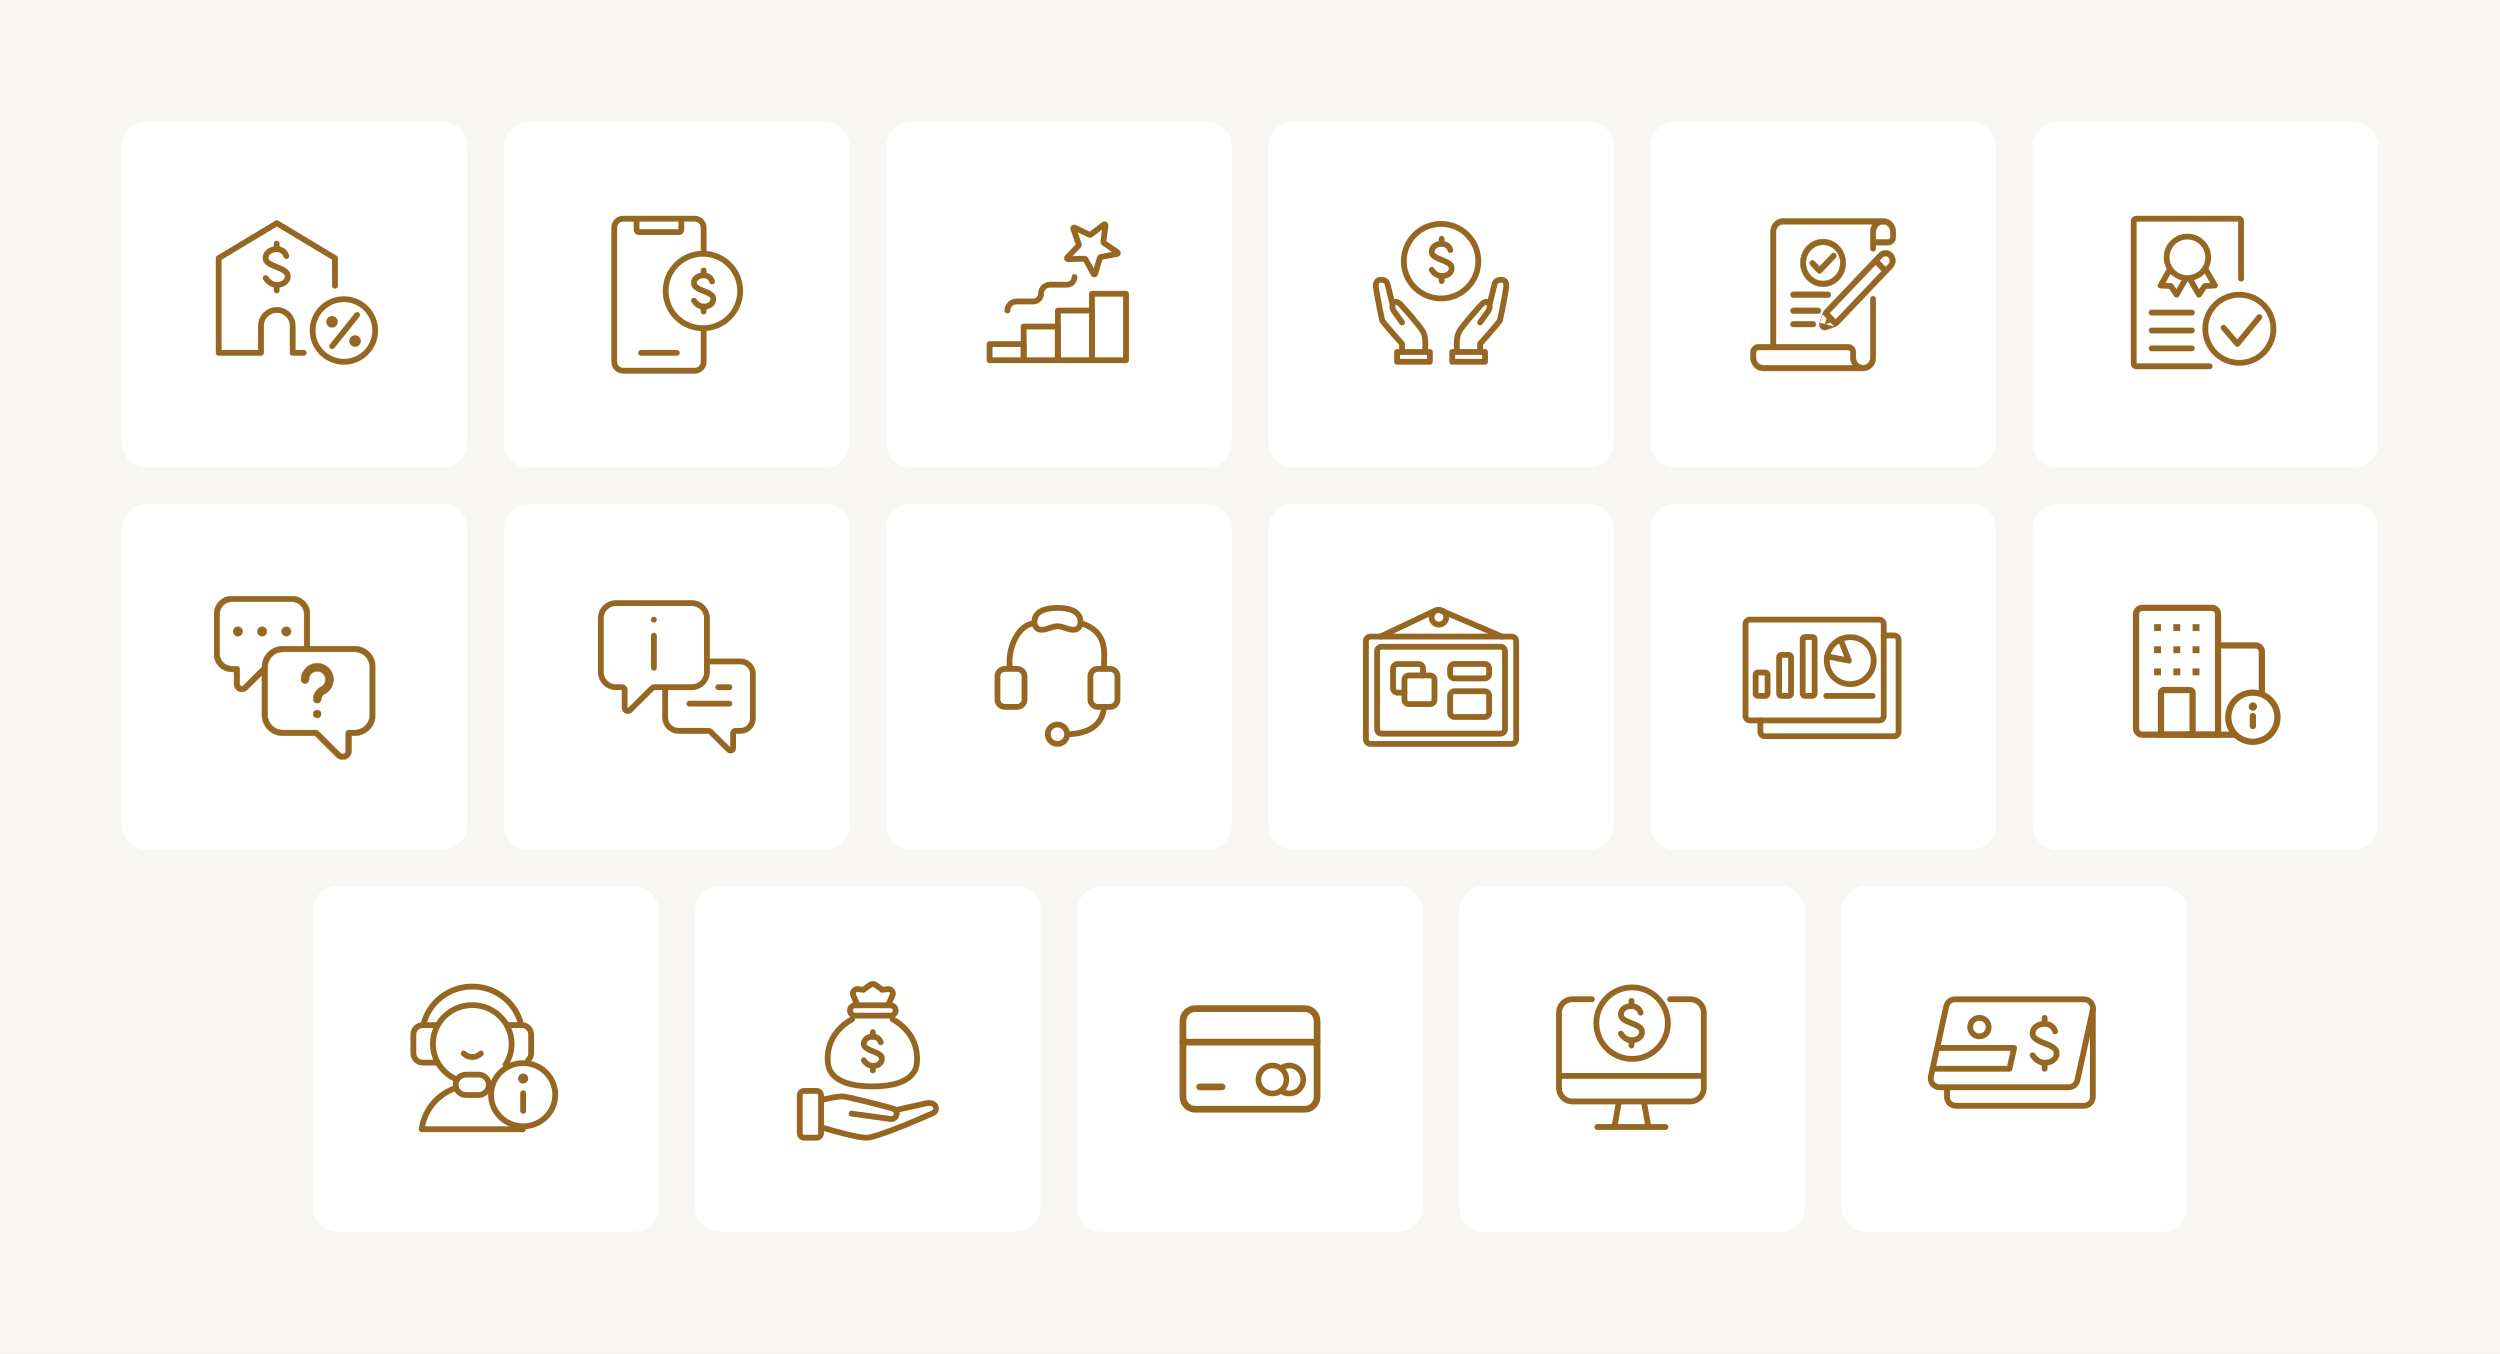
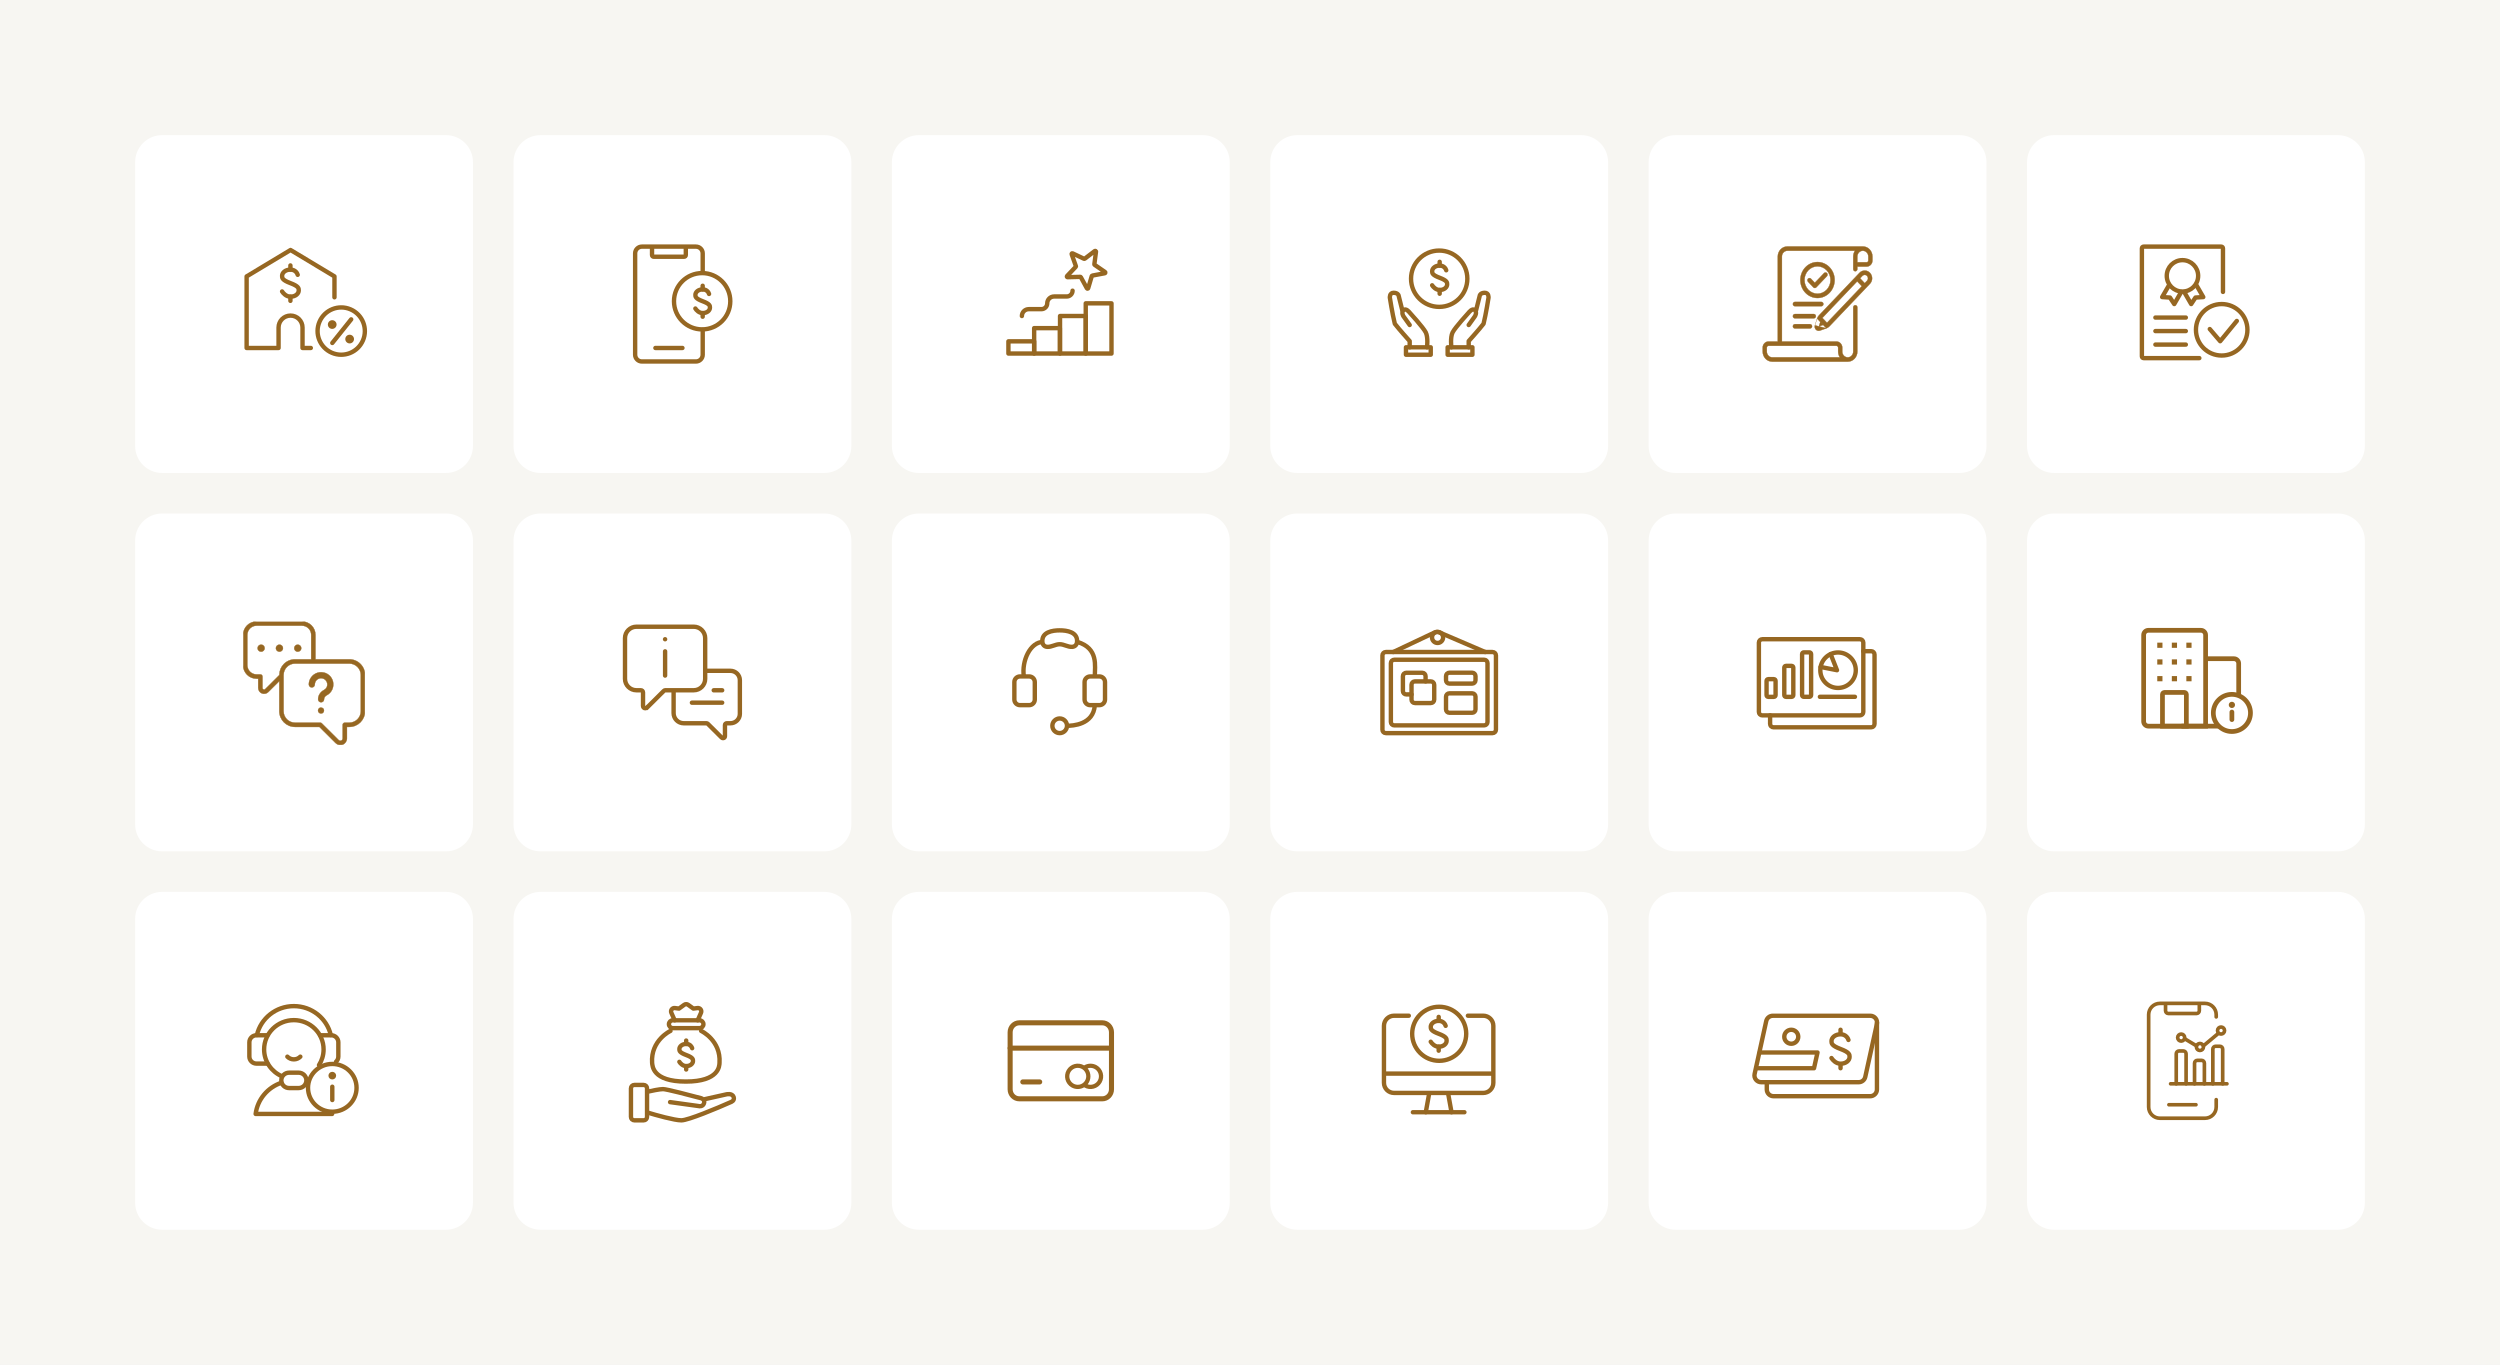
- <svg xmlns="http://www.w3.org/2000/svg" width="1230" height="666" viewBox="0 0 1230 666">
-   <rect width="1230" height="666" fill="#F7F6F2" />
-   <rect x="60.0" y="60" width="170" height="170" rx="12" fill="#FFFFFF" />
-   <svg fill="none" x="101.0" y="101.0" width="88.0" height="88.0" viewBox="0 0 40 40">
+ <svg xmlns="http://www.w3.org/2000/svg" width="1110" height="606" viewBox="0 0 1110 606">
+   <rect width="1110" height="606" fill="#F7F6F2" />
+   <rect x="60.0" y="60" width="150" height="150" rx="12" fill="#FFFFFF" />
+   <svg fill="none" x="105.0" y="105.0" width="60.0" height="60.0" viewBox="0 0 40 40">
    <path d="M28.232 34.428C31.782 35.956 35.899 34.318 37.428 30.768C38.956 27.218 37.318 23.101 33.768 21.572C30.218 20.044 26.101 21.682 24.572 25.232C23.044 28.782 24.682 32.899 28.232 34.428Z" stroke="#966722" stroke-width="1.3" stroke-linecap="round" stroke-linejoin="round" />
    <circle cx="28.336" cy="26.065" r="1.29" fill="#966722" />
    <path d="M33.95 24.533L28.362 31.517" stroke="#966722" stroke-width="1.3" stroke-linecap="round" stroke-linejoin="round" />
    <circle cx="33.496" cy="30.365" r="1.29" fill="#966722" />
    <path d="M22 33H19.546V26.958C19.546 25 17.958 23.413 16 23.413V23.413C14.042 23.413 12.454 25 12.454 26.958V33H3V11.815L16 4L29 11.815V18" stroke="#966722" stroke-width="1.3" stroke-linecap="round" stroke-linejoin="round" />
    <path d="M18.122 11.344C18.019 10.934 17.444 9.804 15.965 9.804C14.486 9.804 13.5 10.728 13.5 11.652C13.5 12.269 13.5 12.885 15.965 13.809C18.43 14.734 18.43 15.35 18.43 15.966C18.43 16.891 17.506 17.815 15.965 17.815C14.732 17.815 13.808 16.788 13.5 16.274" stroke="#966722" stroke-width="1.3" stroke-linecap="round" stroke-linejoin="round" />
    <path d="M15.964 8.571V9.804" stroke="#966722" stroke-width="1.3" stroke-linecap="round" stroke-linejoin="round" />
    <path d="M15.964 17.815V19.047" stroke="#966722" stroke-width="1.3" stroke-linecap="round" stroke-linejoin="round" />
  </svg>
-   <rect x="248.0" y="60" width="170" height="170" rx="12" fill="#FFFFFF" />
-   <svg fill="none" x="289.0" y="101.0" width="88.0" height="88.0" viewBox="0 0 80 80">
+   <rect x="228.0" y="60" width="150" height="150" rx="12" fill="#FFFFFF" />
+   <svg fill="none" x="273.0" y="105.0" width="60.0" height="60.0" viewBox="0 0 80 80">
    <path d="M52 21.472V10C52 7.791 50.209 6 48 6H16C13.791 6 12 7.791 12 10V70C12 72.209 13.791 74 16 74H48C50.209 74 52 72.209 52 70V55.28" stroke="#966722" stroke-width="2.6" stroke-linecap="round" />
    <path d="M22 6V11C22 11.552 22.448 12 23 12H41C41.552 12 42 11.552 42 11V6" stroke="#966722" stroke-width="2.6" stroke-linejoin="round" />
    <path d="M24 66H40" stroke="#966722" stroke-width="2.6" stroke-linecap="round" />
    <circle cx="51.667" cy="38.333" r="16.667" stroke="#966722" stroke-width="2.6" />
    <path d="M55.755 34.02C55.575 33.301 54.569 31.324 51.98 31.324C49.392 31.324 47.666 32.941 47.666 34.559C47.666 35.638 47.666 36.716 51.98 38.334C56.294 39.951 56.294 41.03 56.294 42.108C56.294 43.726 54.676 45.343 51.98 45.343C49.823 45.343 48.206 43.546 47.666 42.647" stroke="#966722" stroke-width="2.6" stroke-linecap="round" stroke-linejoin="round" />
    <path d="M51.98 29.167V31.324" stroke="#966722" stroke-width="2.6" stroke-linecap="round" stroke-linejoin="round" />
    <path d="M51.98 45.343V47.5" stroke="#966722" stroke-width="2.6" stroke-linecap="round" stroke-linejoin="round" />
  </svg>
-   <rect x="436.0" y="60" width="170" height="170" rx="12" fill="#FFFFFF" />
-   <svg fill="none" x="477.0" y="101.0" width="88.0" height="88.0" viewBox="0 0 40 40">
+   <rect x="396.0" y="60" width="150" height="150" rx="12" fill="#FFFFFF" />
+   <svg fill="none" x="441.0" y="105.0" width="60.0" height="60.0" viewBox="0 0 40 40">
    <path d="M30.42 4.47L29.93 8.2C29.93 8.27 29.95 8.35 30.01 8.39L33.1 10.52C33.25 10.62 33.2 10.85 33.02 10.88L29.33 11.57C29.26 11.58 29.2 11.64 29.17 11.71L28.1 15.31C28.05 15.48 27.82 15.5 27.73 15.35L25.93 12.05C25.89 11.98 25.82 11.94 25.75 11.95L21.99 12.05C21.81 12.05 21.72 11.84 21.84 11.71L24.42 8.98C24.47 8.93 24.49 8.85 24.46 8.78L23.21 5.24C23.15 5.07 23.32 4.92 23.48 4.99L26.87 6.6C26.94 6.63 27.02 6.62 27.08 6.58L30.06 4.3C30.2 4.19 30.4 4.3 30.38 4.48L30.42 4.47Z" stroke="#966722" stroke-width="1.3" stroke-linejoin="round" />
    <path d="M8.48 23.54C8.48 22.42 9.39 21.51 10.51 21.51H14.26C15.21 21.51 15.98 20.74 15.98 19.79C15.98 18.67 16.89 17.76 18.01 17.76H21.76C22.71 17.76 23.48 16.99 23.48 16.04" stroke="#966722" stroke-width="1.3" stroke-miterlimit="10" stroke-linecap="round" />
    <path d="M12.11 31.04H4.49V34.65H12.11V31.04Z" stroke="#966722" stroke-width="1.3" stroke-linejoin="round" />
    <path d="M19.73 27.12H12.11V34.65H19.73V27.12Z" stroke="#966722" stroke-width="1.3" stroke-linejoin="round" />
    <path d="M27.39 23.54H19.77V34.65H27.39V23.54Z" stroke="#966722" stroke-width="1.3" stroke-linejoin="round" />
    <path d="M35 19.79H27.38V34.65H35V19.79Z" stroke="#966722" stroke-width="1.3" stroke-linejoin="round" />
  </svg>
-   <rect x="624.0" y="60" width="170" height="170" rx="12" fill="#FFFFFF" />
-   <svg fill="none" x="665.0" y="101.0" width="88.0" height="88.0" viewBox="0 0 80 80">
+   <rect x="564.0" y="60" width="150" height="150" rx="12" fill="#FFFFFF" />
+   <svg fill="none" x="609.0" y="105.0" width="60.0" height="60.0" viewBox="0 0 80 80">
    <path d="M32.8 65.6C32.8 65.6 33.533 59.733 32.067 56.8C30.6 53.867 22.533 45.067 22.533 45.067C22.533 45.067 20.333 42.133 18.867 43.6C17.4 45.067 18.867 47.267 18.867 47.267L22.533 52.4" stroke="#966722" stroke-width="2.6" stroke-linecap="round" stroke-linejoin="round" />
    <path d="M18.134 43.6L15.934 34.8C15.934 34.8 15.495 33.333 13 33.333C10.506 33.333 10.8 36.267 10.8 36.267C10.8 36.267 12.267 45.8 13.734 51.667C15.934 54.6 22.534 61.933 22.534 61.933V65.6" stroke="#966722" stroke-width="2.6" stroke-linecap="round" stroke-linejoin="round" />
    <rect width="14.667" height="4.4" transform="matrix(-1 0 0 1 35 65.6001)" stroke="#966722" stroke-width="2.6" stroke-linecap="round" stroke-linejoin="round" />
    <path d="M47.2 65.6C47.2 65.6 46.467 59.733 47.933 56.8C49.4 53.867 57.467 45.067 57.467 45.067C57.467 45.067 59.667 42.133 61.133 43.6C62.6 45.067 61.133 47.267 61.133 47.267L57.467 52.4" stroke="#966722" stroke-width="2.6" stroke-linecap="round" stroke-linejoin="round" />
    <path d="M61.866 43.6L64.066 34.8C64.066 34.8 64.505 33.333 67 33.333C69.494 33.333 69.2 36.267 69.2 36.267C69.2 36.267 67.733 45.8 66.266 51.667C64.066 54.6 57.466 61.933 57.466 61.933V65.6" stroke="#966722" stroke-width="2.6" stroke-linecap="round" stroke-linejoin="round" />
    <rect x="45" y="65.6" width="14.667" height="4.4" stroke="#966722" stroke-width="2.6" stroke-linecap="round" stroke-linejoin="round" />
    <circle cx="40" cy="25" r="16.667" stroke="#966722" stroke-width="2.6" />
    <path d="M44.167 20C43.982 19.259 42.945 17.222 40.278 17.222C37.611 17.222 35.834 18.889 35.834 20.555C35.834 21.667 35.834 22.778 40.278 24.445C44.722 26.111 44.722 27.222 44.722 28.333C44.722 30 43.056 31.667 40.278 31.667C38.056 31.667 36.389 29.815 35.834 28.889" stroke="#966722" stroke-width="2.6" stroke-linecap="round" stroke-linejoin="round" />
    <path d="M40.278 15V17.222" stroke="#966722" stroke-width="2.6" stroke-linecap="round" stroke-linejoin="round" />
    <path d="M40.278 31.667V33.889" stroke="#966722" stroke-width="2.6" stroke-linecap="round" stroke-linejoin="round" />
  </svg>
-   <rect x="812.0" y="60" width="170" height="170" rx="12" fill="#FFFFFF" />
-   <svg fill="none" x="853.0" y="98.8" width="88.0" height="92.4" viewBox="0 0 40 42">
+   <rect x="732.0" y="60" width="150" height="150" rx="12" fill="#FFFFFF" />
+   <svg fill="none" x="777.0" y="103.5" width="60.0" height="63.0" viewBox="0 0 40 42">
    <path d="M19.98 8.565c-2.802 0-5.072 2.387-5.072 5.323 0 2.935 2.27 5.322 5.072 5.322 2.8 0 5.071-2.387 5.071-5.322 0-2.936-2.27-5.323-5.071-5.323zm0 1.272c2.125 0 3.855 1.813 3.855 4.05 0 2.239-1.73 4.051-3.855 4.051-2.126 0-3.856-1.812-3.856-4.05 0-2.239 1.73-4.051 3.856-4.051z" fill="#966722" stroke="#966722" stroke-width=".1" />
    <path d="M17.176 14.4l1.579 1.659a.587.587 0 00.858 0l3.158-3.316a.66.66 0 000-.901.587.587 0 00-.858 0l-2.729 2.865-1.15-1.208a.587.587 0 00-.858 0 .66.66 0 000 .902z" fill="#966722" stroke="#966722" stroke-width=".1" />
    <path d="M11.068 3.95V4v-.05c-1.572 0-2.842 1.337-2.842 2.981v25.157H5.484c-.955 0-1.724.812-1.724 1.809v1.172c0 .79.298 1.548.83 2.107h0a2.778 2.778 0 002.011.874h22.332c.754 0 1.477-.315 2.01-.874h0a3.06 3.06 0 00.831-2.107V21.971c0-.349-.27-.636-.608-.636-.338 0-.608.287-.608.636V35.07c0 .454-.172.889-.477 1.209h0c-.305.32-.718.5-1.148.5-.43 0-.844-.18-1.148-.5h0a1.752 1.752 0 01-.477-1.209v-1.172c0-.997-.77-1.81-1.725-1.81H9.443V6.932c0-.946.73-1.709 1.624-1.709h20.004a3.084 3.084 0 00-.513 1.709v3.718c0 .35.27.637.608.637.338 0 .608-.288.608-.637v-.737h2.742c.955 0 1.724-.812 1.724-1.809V6.931a3.06 3.06 0 00-.83-2.107h0a2.778 2.778 0 00-2.01-.874H11.067h0zM5.453 36.278h0a1.752 1.752 0 01-.477-1.209v-1.172c0-.299.23-.537.508-.537h20.099c.278 0 .508.238.508.537v1.172c0 .615.182 1.211.513 1.709H6.601c-.43 0-.843-.18-1.148-.5zM32.251 5.722h0c.305-.32.718-.5 1.148-.5.43 0 .843.18 1.148.5h0c.305.32.477.755.477 1.209v1.172c0 .299-.23.537-.508.537h-2.742V6.93c0-.454.172-.889.477-1.209z" fill="#966722" stroke="#966722" stroke-width=".1" />
    <path d="M22.61 28.183h0l-.846.296-1.07.374c-.42.147-.883.032-1.195-.296a1.264 1.264 0 01-.281-1.25m3.392.876l-3.392-.875m3.392.875c.336-.118.642-.317.892-.58l12.003-12.602a2.374 2.374 0 000-3.243 2.116 2.116 0 00-3.095 0L20.407 24.36c-.25.263-.439.584-.551.936h0m2.753 2.886l-2.753-2.886m-.638 2.01l.357-1.123m-.357 1.124l.357-1.124m.281-.887l-.282.887m.282-.887l-.282.887m1.25.1l.845.886-1.267.444.423-1.33zm.593-1.18L31.724 14.28l1.375 1.443-10.307 10.823-1.375-1.444zm13.226-11.001l-.685.72-1.375-1.444.689-.723a.937.937 0 011.371 0 1.06 1.06 0 010 1.447zM13.3 28.222h4.467c.338 0 .608-.287.608-.636 0-.349-.27-.636-.608-.636H13.3a.623.623 0 00-.609.636c0 .35.27.636.608.636zm0-3h5.583a.623.623 0 00.609-.636.623.623 0 00-.609-.636h-5.582a.623.623 0 00-.609.636c0 .35.27.636.608.636zm0-3.586h7.817c.338 0 .608-.287.608-.636 0-.349-.27-.636-.608-.636H13.3c-.338 0-.608.287-.608.636 0 .349.27.636.608.636z" fill="#966722" stroke="#966722" stroke-width=".1" />
  </svg>
-   <rect x="1000.0" y="60" width="170" height="170" rx="12" fill="#FFFFFF" />
-   <svg fill="none" x="1041.0" y="101.0" width="88.0" height="88.0" viewBox="0 0 80 80">
+   <rect x="900.0" y="60" width="150" height="150" rx="12" fill="#FFFFFF" />
+   <svg fill="none" x="945.0" y="105.0" width="60.0" height="60.0" viewBox="0 0 80 80">
    <circle cx="32.014" cy="23.296" r="9.296" stroke="#966722" stroke-width="2.6" stroke-linecap="round" stroke-linejoin="round" />
    <path d="M31.287 32.844L27.156 40L24.611 36.145L20 35.868L24.131 28.713" stroke="#966722" stroke-width="2.6" stroke-linecap="round" stroke-linejoin="round" />
    <path d="M33.047 32.844L37.178 40L39.723 36.145L44.334 35.868L40.203 28.713" stroke="#966722" stroke-width="2.6" stroke-linecap="round" stroke-linejoin="round" />
    <path d="M42 72H9C8.448 72 8 71.552 8 71V7C8 6.448 8.448 6 9 6H55C55.552 6 56 6.448 56 7V32.812" stroke="#966722" stroke-width="2.6" stroke-linecap="round" stroke-linejoin="round" />
    <circle cx="55.238" cy="55.238" r="15.238" stroke="#966722" stroke-width="2.6" />
    <path d="M48.19 54.8L54.344 62L64.19 50" stroke="#966722" stroke-width="2.6" stroke-linecap="round" stroke-linejoin="round" />
    <path d="M16 48H34" stroke="#966722" stroke-width="2.6" stroke-linecap="round" stroke-linejoin="round" />
    <path d="M16 56H34" stroke="#966722" stroke-width="2.6" stroke-linecap="round" stroke-linejoin="round" />
    <path d="M16 64H34" stroke="#966722" stroke-width="2.6" stroke-linecap="round" stroke-linejoin="round" />
  </svg>
-   <rect x="60.0" y="248" width="170" height="170" rx="12" fill="#FFFFFF" />
-   <svg fill="none" x="101.0" y="289.0" width="88.0" height="88.0" viewBox="0 0 40 40">
-     <g clip-path="url(#c98942)" fill="#966722" stroke="#966722" stroke-width=".1">
+   <rect x="60.0" y="228" width="150" height="150" rx="12" fill="#FFFFFF" />
+   <svg fill="none" x="105.0" y="273.0" width="60.0" height="60.0" viewBox="0 0 40 40">
+     <g clip-path="url(#c89235)" fill="#966722" stroke="#966722" stroke-width=".1">
      <path d="M25.877 22.248h0-.001c-1.054.546-1.72 1.6-1.72 2.74 0 .495.396.89.89.89a.877.877 0 00.88-.89c0-.48.29-.919.766-1.168 1.48-.746 2.248-2.415 1.881-4.047h0a3.598 3.598 0 00-2.722-2.71v-.001h-.04a3.608 3.608 0 00-4.006 1.906 3.535 3.535 0 00-.39 1.633c0 .482.395.89.89.89a.877.877 0 00.878-.89c0-.284.068-.567.204-.829h0a1.862 1.862 0 012.069-.966h.001c.669.136 1.214.681 1.373 1.351h0c.239 1-.329 1.785-.953 2.091zm-.226 6.7h0l.004-.004a.919.919 0 00.247-.63.791.791 0 00-.063-.348.857.857 0 00-.173-.27l-.015-.015h-.012a.902.902 0 00-.612-.233c-.253-.037-.477.09-.623.236a.968.968 0 00-.208.306h0l-.002.005c-.036.108-.06.218-.06.32 0 .1.024.223.072.355h0l.001.003c.05.11.111.198.187.262.087.085.196.158.306.207h0l.003.001a.99.99 0 00.325.05c.12 0 .246-.018.353-.062h0c.09-.039.188-.113.27-.183z" />
      <path d="M5.944 18.9h.487v2.716c0 .72.432 1.37 1.093 1.634h0c.649.252 1.417.097 1.887-.397 0 0 0 0 0 0l3.263-3.24v8.912c0 2.56 2.088 4.647 4.66 4.647h7.214l4.78 4.758h.001a1.98 1.98 0 002.142.467h.002a1.982 1.982 0 001.22-1.832v-3.393h.71a4.65 4.65 0 004.647-4.647V17.8a4.614 4.614 0 00-1.357-3.28 4.624 4.624 0 00-3.29-1.367H23.381v-7.22a3.923 3.923 0 00-1.17-2.813 3.95 3.95 0 00-2.825-1.17H5.944A3.997 3.997 0 001.95 5.944v8.95a4.007 4.007 0 003.994 4.007zm2.567 3.066h0l-.002.002a.429.429 0 01-.324.147.502.502 0 01-.18-.043h0a.47.47 0 01-.307-.456v-3.36a.635.635 0 00-.633-.634h-1.12a2.726 2.726 0 01-2.728-2.727V5.933a2.734 2.734 0 012.727-2.728h13.443c.734 0 1.421.287 1.937.814h0c.515.504.79 1.191.79 1.914v7.22h-4.78a4.623 4.623 0 00-3.291 1.368 4.549 4.549 0 00-1.357 3.209v.085l-4.175 4.15zM30.23 37.044l-.002-.001-4.981-4.947a.597.597 0 00-.445-.19h-7.468a3.389 3.389 0 01-3.393-3.381V17.8c0-.896.356-1.747 1-2.392a3.337 3.337 0 012.393-.989h16.068c1.863 0 3.393 1.519 3.393 3.381v10.724c0 1.863-1.53 3.381-3.393 3.381H32.06a.643.643 0 00-.633.634v4.026a.686.686 0 01-.435.653.736.736 0 01-.262.043.677.677 0 01-.5-.217z" />
      <path d="M7.298 10.907c.576 0 1.042-.466 1.042-1.042 0-.587-.453-1.053-1.042-1.053-.588 0-1.054.477-1.054 1.053 0 .577.479 1.042 1.054 1.042zm5.415 0a1.05 1.05 0 001.053-1.042c0-.588-.478-1.053-1.053-1.053-.576 0-1.054.477-1.054 1.053 0 .577.478 1.042 1.054 1.042zm5.414 0c.576 0 1.054-.465 1.054-1.042 0-.588-.478-1.053-1.054-1.053a1.05 1.05 0 00-1.042 1.053c0 .576.466 1.042 1.042 1.042z" />
    </g>
    <defs>
-       <clipPath id="c98942">
+       <clipPath id="c89235">
        <path fill="#fff" transform="translate(2 2)" d="M0 0h36v36.478H0z" />
      </clipPath>
    </defs>
  </svg>
-   <rect x="248.0" y="248" width="170" height="170" rx="12" fill="#FFFFFF" />
-   <svg fill="none" x="289.0" y="289.0" width="88.0" height="88.0" viewBox="0 0 40 40">
+   <rect x="228.0" y="228" width="150" height="150" rx="12" fill="#FFFFFF" />
+   <svg fill="none" x="273.0" y="273.0" width="60.0" height="60.0" viewBox="0 0 40 40">
    <path d="M9.538 27.428L14.493 22.503C14.612 22.373 14.771 22.314 14.93 22.314H23.358C25.219 22.314 26.731 20.801 26.731 18.951V6.871C26.731 5.976 26.373 5.13 25.736 4.493C25.099 3.857 24.263 3.508 23.358 3.508H6.374C4.523 3.508 3.001 5.021 3.001 6.871V18.951C3.001 20.801 4.523 22.314 6.374 22.314H7.707C8.045 22.314 8.334 22.602 8.334 22.94V26.95C8.334 27.298 8.553 27.517 8.761 27.597C8.851 27.627 8.931 27.637 9.02 27.637C9.189 27.637 9.378 27.567 9.518 27.418L9.538 27.428Z" stroke="#966722" stroke-width="1.3" />
    <path d="M14.87 17.971L14.87 10.797" stroke="#966722" stroke-width="1.3" stroke-linecap="round" stroke-linejoin="round" />
    <path d="M14.857 7.215H14.872" stroke="#966722" stroke-width="1.3" stroke-linecap="round" stroke-linejoin="round" />
    <path d="M26.74 16.562H34.211C35.745 16.562 37 17.806 37 19.338V29.308C37 30.84 35.745 32.084 34.211 32.084H33.105C32.826 32.084 32.587 32.323 32.587 32.611V35.914C32.587 36.203 32.408 36.382 32.229 36.452C32.159 36.482 32.089 36.492 32.02 36.492C31.87 36.492 31.721 36.432 31.601 36.312L27.507 32.243C27.407 32.144 27.278 32.084 27.139 32.084H26.74H20.387C18.73 32.084 17.387 30.741 17.387 29.084V27.387V22.317" stroke="#966722" stroke-width="1.3" />
    <path d="M31.762 22.326L29.264 22.326" stroke="#966722" stroke-width="1.3" stroke-linecap="round" stroke-linejoin="round" />
    <path d="M31.762 25.996L22.808 25.996" stroke="#966722" stroke-width="1.3" stroke-linecap="round" stroke-linejoin="round" />
  </svg>
-   <rect x="436.0" y="248" width="170" height="170" rx="12" fill="#FFFFFF" />
-   <svg fill="none" x="477.0" y="289.0" width="88.0" height="88.0" viewBox="0 0 80 80">
+   <rect x="396.0" y="228" width="150" height="150" rx="12" fill="#FFFFFF" />
+   <svg fill="none" x="441.0" y="273.0" width="60.0" height="60.0" viewBox="0 0 80 80">
    <path d="M21.267 36.45H15.833C13.992 36.45 12.5 37.942 12.5 39.783V50.117C12.5 51.958 13.992 53.45 15.833 53.45H21.267C23.108 53.45 24.6 51.958 24.6 50.117V39.783C24.6 37.942 23.108 36.45 21.267 36.45Z" stroke="#966722" stroke-width="2.6" stroke-miterlimit="10" />
    <path d="M62.834 36.45H57.4C55.559 36.45 54.067 37.942 54.067 39.783V50.117C54.067 51.958 55.559 53.45 57.4 53.45H62.834C64.674 53.45 66.167 51.958 66.167 50.117V39.783C66.167 37.942 64.674 36.45 62.834 36.45Z" stroke="#966722" stroke-width="2.6" stroke-miterlimit="10" />
    <path d="M39.333 70C41.727 70 43.667 68.06 43.667 65.667C43.667 63.273 41.727 61.333 39.333 61.333C36.94 61.333 35 63.273 35 65.667C35 68.06 36.94 70 39.333 70Z" stroke="#966722" stroke-width="2.6" stroke-miterlimit="10" />
    <path d="M43.666 65.667C46.883 65.667 59.367 65.117 60.133 53.45" stroke="#966722" stroke-width="2.6" stroke-miterlimit="10" />
    <path d="M60.117 36.45C60.117 30.283 62.45 19.767 49.733 16" stroke="#966722" stroke-width="2.6" stroke-miterlimit="10" />
    <path d="M18.117 36.45C16.733 27.233 21.9 16 29.633 16" stroke="#966722" stroke-width="2.6" stroke-miterlimit="10" />
    <path d="M39.333 9.167C43.683 9.167 50.066 10.183 49.616 15.95C49.483 17.617 48.483 18.817 46.766 18.933C44.2 19.117 41.883 17.383 39.35 17.383C36.816 17.383 34.5 19.117 31.933 18.933C30.216 18.817 29.216 17.617 29.083 15.95C28.633 10.183 35.016 9.167 39.366 9.167H39.333Z" stroke="#966722" stroke-width="2.6" stroke-miterlimit="10" />
  </svg>
-   <rect x="624.0" y="248" width="170" height="170" rx="12" fill="#FFFFFF" />
-   <svg fill="none" x="665.0" y="289.0" width="88.0" height="88.0" viewBox="0 0 40 40">
+   <rect x="564.0" y="228" width="150" height="150" rx="12" fill="#FFFFFF" />
+   <svg fill="none" x="609.0" y="273.0" width="60.0" height="60.0" viewBox="0 0 40 40">
    <path d="M35.8 11H4.2C3.648 11 3.2 11.448 3.2 12V34C3.2 34.552 3.648 35 4.2 35H35.8C36.352 35 36.8 34.552 36.8 34V12C36.8 11.448 36.352 11 35.8 11Z" stroke="#966722" stroke-width="1.3" stroke-linecap="round" stroke-linejoin="round" />
    <path d="M33.3 13.28H6.7C6.148 13.28 5.7 13.728 5.7 14.28V31.71C5.7 32.262 6.148 32.71 6.7 32.71H33.3C33.852 32.71 34.3 32.262 34.3 31.71V14.28C34.3 13.728 33.852 13.28 33.3 13.28Z" stroke="#966722" stroke-width="1.3" stroke-linecap="round" stroke-linejoin="round" />
    <path d="M17.53 19.69H12.81C12.258 19.69 11.81 20.138 11.81 20.69V25.1C11.81 25.652 12.258 26.1 12.81 26.1H17.53C18.082 26.1 18.53 25.652 18.53 25.1V20.69C18.53 20.138 18.082 19.69 17.53 19.69Z" stroke="#966722" stroke-width="1.3" stroke-linecap="round" stroke-linejoin="round" />
    <path d="M29.75 23.22H23.02C22.468 23.22 22.02 23.668 22.02 24.22V27.98C22.02 28.532 22.468 28.98 23.02 28.98H29.75C30.302 28.98 30.75 28.532 30.75 27.98V24.22C30.75 23.668 30.302 23.22 29.75 23.22Z" stroke="#966722" stroke-width="1.3" stroke-linecap="round" stroke-linejoin="round" />
    <path d="M29.75 17.12H23.02C22.468 17.12 22.02 17.568 22.02 18.12V19.35C22.02 19.902 22.468 20.35 23.02 20.35H29.75C30.302 20.35 30.75 19.902 30.75 19.35V18.12C30.75 17.568 30.302 17.12 29.75 17.12Z" stroke="#966722" stroke-width="1.3" stroke-linecap="round" stroke-linejoin="round" />
    <path d="M11.81 23.55H10.26C9.71 23.55 9.26 23.1 9.26 22.55V18.14C9.26 17.59 9.71 17.14 10.26 17.14H14.97C15.53 17.14 15.97 17.59 15.97 18.14V19.69" stroke="#966722" stroke-width="1.3" stroke-linecap="round" stroke-linejoin="round" />
    <path d="M6.4 11L18.63 5.22C19.08 5.01 19.6 5 20.06 5.19L33.61 11" stroke="#966722" stroke-width="1.3" stroke-linecap="round" stroke-linejoin="round" />
    <path d="M19.52 8.32C20.426 8.32 21.16 7.586 21.16 6.68C21.16 5.774 20.426 5.04 19.52 5.04C18.614 5.04 17.88 5.774 17.88 6.68C17.88 7.586 18.614 8.32 19.52 8.32Z" stroke="#966722" stroke-width="1.3" stroke-linecap="round" stroke-linejoin="round" />
  </svg>
-   <rect x="812.0" y="248" width="170" height="170" rx="12" fill="#FFFFFF" />
-   <svg fill="none" x="853.0" y="289.0" width="88.0" height="88.0" viewBox="0 0 40 40">
+   <rect x="732.0" y="228" width="150" height="150" rx="12" fill="#FFFFFF" />
+   <svg fill="none" x="777.0" y="273.0" width="60.0" height="60.0" viewBox="0 0 40 40">
    <path d="M32.54 7.21H3.63C3.078 7.21 2.63 7.658 2.63 8.21V28.75C2.63 29.302 3.078 29.75 3.63 29.75H32.54C33.092 29.75 33.54 29.302 33.54 28.75V8.21C33.54 7.658 33.092 7.21 32.54 7.21Z" stroke="#966722" stroke-width="1.3" stroke-linecap="round" stroke-linejoin="round" />
    <path d="M33.54 10.75H35.86C36.42 10.75 36.86 11.19 36.86 11.75V32.28C36.86 32.84 36.42 33.28 35.86 33.28H6.95C6.4 33.28 5.95 32.84 5.95 32.28V29.74" stroke="#966722" stroke-width="1.3" stroke-linecap="round" stroke-linejoin="round" />
    <path d="M7.07 19.03H5.4C5.124 19.03 4.9 19.254 4.9 19.53V23.77C4.9 24.046 5.124 24.27 5.4 24.27H7.07C7.346 24.27 7.57 24.046 7.57 23.77V19.53C7.57 19.254 7.346 19.03 7.07 19.03Z" stroke="#966722" stroke-width="1.3" stroke-linecap="round" stroke-linejoin="round" />
    <path d="M12.32 15.1H10.65C10.374 15.1 10.15 15.324 10.15 15.6V23.77C10.15 24.046 10.374 24.27 10.65 24.27H12.32C12.596 24.27 12.82 24.046 12.82 23.77V15.6C12.82 15.324 12.596 15.1 12.32 15.1Z" stroke="#966722" stroke-width="1.3" stroke-linecap="round" stroke-linejoin="round" />
    <path d="M17.59 11.1H15.92C15.644 11.1 15.42 11.324 15.42 11.6V23.76C15.42 24.036 15.644 24.26 15.92 24.26H17.59C17.866 24.26 18.09 24.036 18.09 23.76V11.6C18.09 11.324 17.866 11.1 17.59 11.1Z" stroke="#966722" stroke-width="1.3" stroke-linecap="round" stroke-linejoin="round" />
    <path d="M20.69 24.26H31.06" stroke="#966722" stroke-width="1.3" stroke-linecap="round" stroke-linejoin="round" />
    <path d="M26.06 21.63C28.96 21.63 31.31 19.279 31.31 16.38C31.31 13.48 28.96 11.13 26.06 11.13C23.161 11.13 20.81 13.48 20.81 16.38C20.81 19.279 23.161 21.63 26.06 21.63Z" stroke="#966722" stroke-width="1.3" stroke-linecap="round" stroke-linejoin="round" />
    <path d="M20.9 15.42L25.75 16.38L23.87 11.61" stroke="#966722" stroke-width="1.3" stroke-linecap="round" stroke-linejoin="round" />
  </svg>
-   <rect x="1000.0" y="248" width="170" height="170" rx="12" fill="#FFFFFF" />
-   <svg fill="none" x="1041.0" y="289.0" width="88.0" height="88.0" viewBox="0 0 40 40">
-     <g clip-path="url(#c98004)">
+   <rect x="900.0" y="228" width="150" height="150" rx="12" fill="#FFFFFF" />
+   <svg fill="none" x="945.0" y="273.0" width="60.0" height="60.0" viewBox="0 0 40 40">
+     <g clip-path="url(#c93970)">
      <path d="M5.92 4.57H21.46C22.23 4.57 22.86 5.2 22.86 5.97V32.94H5.92C5.15 32.94 4.52 32.31 4.52 31.54V5.97C4.52 5.2 5.15 4.57 5.92 4.57Z" stroke="#966722" stroke-width="1.4" stroke-miterlimit="10" />
      <path d="M22.86 12.98H31.25C32.02 12.98 32.65 13.61 32.65 14.38V23.91" stroke="#966722" stroke-width="1.4" stroke-miterlimit="10" />
      <path d="M15.71 32.94H21.46H26.77" stroke="#966722" stroke-width="1.4" stroke-miterlimit="10" />
      <path d="M10.09 8.22H8.55V9.76H10.09V8.22Z" fill="#966722" />
      <path d="M14.4 8.22H12.86V9.76H14.4V8.22Z" fill="#966722" />
      <path d="M18.7 8.22H17.16V9.76H18.7V8.22Z" fill="#966722" />
      <path d="M10.09 13.17H8.55V14.71H10.09V13.17Z" fill="#966722" />
      <path d="M14.4 13.17H12.86V14.71H14.4V13.17Z" fill="#966722" />
      <path d="M18.7 13.17H17.16V14.71H18.7V13.17Z" fill="#966722" />
      <path d="M10.09 18.12H8.55V19.66H10.09V18.12Z" fill="#966722" />
      <path d="M14.4 18.12H12.86V19.66H14.4V18.12Z" fill="#966722" />
      <path d="M18.7 18.12H17.16V19.66H18.7V18.12Z" fill="#966722" />
      <path d="M10.69 22.96H16.56C16.89 22.96 17.16 23.23 17.16 23.56V32.94H10.09V23.56C10.09 23.23 10.36 22.96 10.69 22.96Z" stroke="#966722" stroke-width="1.4" stroke-miterlimit="10" />
      <path d="M30.64 34.53C33.678 34.53 36.14 32.068 36.14 29.03C36.14 25.992 33.678 23.53 30.64 23.53C27.603 23.53 25.14 25.992 25.14 29.03C25.14 32.068 27.603 34.53 30.64 34.53Z" stroke="#966722" stroke-width="1.4" stroke-miterlimit="10" />
      <path d="M30.64 31.003V28.77" stroke="#966722" stroke-width="1.4" stroke-linecap="round" stroke-linejoin="round" />
      <path d="M30.64 27.58C31.154 27.58 31.57 27.164 31.57 26.65C31.57 26.136 31.154 25.72 30.64 25.72C30.126 25.72 29.71 26.136 29.71 26.65C29.71 27.164 30.126 27.58 30.64 27.58Z" fill="#966722" />
    </g>
    <defs>
-       <clipPath id="c98004">
+       <clipPath id="c93970">
        <rect width="40" height="40" fill="white" />
      </clipPath>
    </defs>
  </svg>
-   <rect x="154.0" y="436" width="170" height="170" rx="12" fill="#FFFFFF" />
-   <svg fill="none" x="195.0" y="477.0" width="88.0" height="88.0" viewBox="0 0 40 40">
+   <rect x="60.0" y="396" width="150" height="150" rx="12" fill="#FFFFFF" />
+   <svg fill="none" x="105.0" y="441.0" width="60.0" height="60.0" viewBox="0 0 40 40">
    <path d="M13.278 26.502C9.234 27.872 6.218 31.422 5.67 35.725H28.308" stroke="#966722" stroke-width="1.3" stroke-linecap="round" stroke-linejoin="round" />
    <path d="M27.916 12.367C26.77 7.466 22.305 3.81 16.979 3.81C11.652 3.81 7.187 7.466 6.042 12.367" stroke="#966722" stroke-width="1.3" stroke-linecap="round" stroke-linejoin="round" />
    <path d="M9.175 20.828H5.925C4.759 20.828 3.81 19.892 3.81 18.744V14.518C3.81 13.37 4.759 12.434 5.925 12.434H9.175" stroke="#966722" stroke-width="1.3" stroke-linecap="round" stroke-linejoin="round" />
    <path d="M29.464 20.278C29.885 19.892 30.149 19.352 30.149 18.744V14.518C30.149 13.37 29.199 12.434 28.034 12.434H24.783" stroke="#966722" stroke-width="1.3" stroke-linecap="round" stroke-linejoin="round" />
    <path d="M13.465 24.581C10.351 23.24 8.177 20.182 8.177 16.631C8.177 11.836 12.123 7.958 16.98 7.958C21.837 7.958 25.783 11.846 25.783 16.631C25.783 18.329 25.283 19.921 24.422 21.262" stroke="#966722" stroke-width="1.3" stroke-linecap="round" stroke-linejoin="round" />
    <path d="M20.69 25.788C20.69 24.534 19.662 23.511 18.379 23.511H15.579C14.306 23.511 13.268 24.524 13.268 25.788C13.268 27.042 14.296 28.065 15.579 28.065H18.379C19.652 28.065 20.69 27.052 20.69 25.788Z" stroke="#966722" stroke-width="1.3" stroke-linecap="round" stroke-linejoin="round" />
    <path d="M15.06 18.774C15.55 19.266 16.225 19.574 16.979 19.574C17.733 19.574 18.419 19.266 18.898 18.774" stroke="#966722" stroke-width="1.3" stroke-linecap="round" stroke-linejoin="round" />
    <path d="M35.541 27.997C35.541 31.892 32.334 35.066 28.357 35.066C24.381 35.066 21.174 31.892 21.174 27.997C21.174 24.103 24.381 20.929 28.357 20.929C32.334 20.929 35.541 24.103 35.541 27.997Z" stroke="#966722" stroke-width="1.3" />
    <ellipse cx="28.357" cy="24.389" rx="0.49" ry="0.482" fill="#966722" stroke="#966722" stroke-width="1.3" stroke-linecap="round" stroke-linejoin="round" />
    <path d="M28.357 27.67V31.606" stroke="#966722" stroke-width="1.3" stroke-linecap="round" stroke-linejoin="round" />
  </svg>
-   <rect x="342.0" y="436" width="170" height="170" rx="12" fill="#FFFFFF" />
-   <svg fill="none" x="383.0" y="477.0" width="88.0" height="88.0" viewBox="0 0 40 40">
+   <rect x="228.0" y="396" width="150" height="150" rx="12" fill="#FFFFFF" />
+   <svg fill="none" x="273.0" y="441.0" width="60.0" height="60.0" viewBox="0 0 40 40">
    <rect x="4.762" y="27.143" width="4.762" height="10.476" rx="1" stroke="#966722" stroke-width="1.3" stroke-linecap="round" stroke-linejoin="round" />
    <path d="M9.66 29.144C10.774 28.887 13.254 28.373 14.257 28.373C15.26 28.373 22.197 30.171 25.54 31.07C25.724 31.127 25.973 31.253 26.165 31.455M16.346 32.226L24.704 33.381C25.122 33.51 26.042 33.535 26.376 32.611C26.563 32.093 26.41 31.713 26.165 31.455M9.66 35.308C12.167 36.078 17.683 37.619 19.689 37.619C21.695 37.619 30.277 34.023 34.316 32.226C34.316 32.226 35.57 31.84 35.152 30.685C34.734 29.529 33.063 29.914 33.063 29.914L26.165 31.455" stroke="#966722" stroke-width="1.3" stroke-linecap="round" stroke-linejoin="round" />
    <rect x="16" y="8.008" width="10.218" height="2.311" rx="1.156" stroke="#966722" stroke-width="1.3" stroke-linecap="round" stroke-linejoin="round" />
    <path d="M17.703 8.008L16.718 5.779C16.403 5.067 16.988 4.283 17.761 4.383L18.98 4.541L20.523 3.424C20.873 3.171 21.346 3.171 21.695 3.424L23.238 4.541L24.458 4.383C25.23 4.283 25.816 5.067 25.5 5.779L24.515 8.008" stroke="#966722" stroke-width="1.3" stroke-linecap="round" stroke-linejoin="round" />
    <path d="M25.534 11.143C25.534 11.143 31.428 13.906 30.975 20.616C30.922 21.406 30.975 26.143 21 26.143C11.025 26.143 11.154 21.406 11.025 20.616C10.571 13.906 16.466 11.143 16.466 11.143" stroke="#966722" stroke-width="1.3" stroke-linecap="round" stroke-linejoin="round" />
    <path d="M22.877 16.269C22.793 15.933 22.322 15.008 21.112 15.008C19.902 15.008 19.095 15.765 19.095 16.521C19.095 17.025 19.095 17.529 21.112 18.286C23.129 19.042 23.129 19.546 23.129 20.05C23.129 20.807 22.372 21.563 21.112 21.563C20.104 21.563 19.347 20.723 19.095 20.302" stroke="#966722" stroke-width="1.3" stroke-linecap="round" stroke-linejoin="round" />
    <path d="M21.112 14V15.008" stroke="#966722" stroke-width="1.3" stroke-linecap="round" stroke-linejoin="round" />
    <path d="M21.112 21.563V22.571" stroke="#966722" stroke-width="1.3" stroke-linecap="round" stroke-linejoin="round" />
  </svg>
-   <rect x="530.0" y="436" width="170" height="170" rx="12" fill="#FFFFFF" />
-   <svg fill="none" x="571.0" y="477.0" width="88.0" height="88.0" viewBox="0 0 32 32">
+   <rect x="396.0" y="396" width="150" height="150" rx="12" fill="#FFFFFF" />
+   <svg fill="none" x="441.0" y="441.0" width="60.0" height="60.0" viewBox="0 0 32 32">
    <path d="M25.818 7H6.182C4.977 7 4 8.007 4 9.25V22.75C4 23.993 4.977 25 6.182 25H25.818C27.023 25 28 23.993 28 22.75V9.25C28 8.007 27.023 7 25.818 7Z" stroke="#966722" stroke-width="1.2" stroke-linecap="round" stroke-linejoin="round" />
    <path d="M4 13H28" stroke="#966722" stroke-width="1.2" stroke-linecap="round" stroke-linejoin="round" />
-     <g clip-path="url(#c93465)">
+     <g clip-path="url(#c4161)">
      <path d="M21.521 17.079C20.082 16.245 18.246 16.733 17.412 18.171C16.577 19.609 17.065 21.445 18.503 22.28C19.44 22.819 20.583 22.819 21.521 22.28C22.959 23.115 24.795 22.627 25.63 21.189C26.464 19.75 25.976 17.914 24.538 17.079C23.601 16.54 22.458 16.54 21.521 17.079ZM18.015 19.673C18.015 18.569 18.914 17.67 20.018 17.67C21.122 17.67 22.021 18.569 22.021 19.673C22.021 20.778 21.122 21.677 20.018 21.677C18.914 21.677 18.015 20.778 18.015 19.673ZM22.355 21.574C23.241 20.47 23.241 18.89 22.355 17.786C23.395 17.413 24.551 17.965 24.911 19.006C25.283 20.046 24.731 21.201 23.691 21.561C23.254 21.715 22.779 21.715 22.355 21.561V21.574Z" fill="#966722" />
    </g>
    <path d="M7 21H11" stroke="#966722" stroke-width="1.2" stroke-linecap="round" />
    <defs>
-       <clipPath id="c93465">
+       <clipPath id="c4161">
        <rect width="9.04" height="6.022" fill="white" transform="translate(17 16.668)" />
      </clipPath>
    </defs>
  </svg>
-   <rect x="718.0" y="436" width="170" height="170" rx="12" fill="#FFFFFF" />
-   <svg fill="none" x="759.0" y="477.0" width="88.0" height="88.0" viewBox="0 0 40 40">
-     <g clip-path="url(#c83776)">
+   <rect x="564.0" y="396" width="150" height="150" rx="12" fill="#FFFFFF" />
+   <svg fill="none" x="609.0" y="441.0" width="60.0" height="60.0" viewBox="0 0 40 40">
+     <g clip-path="url(#c15794)">
      <path d="M28.5 6.65H33.03C34.69 6.65 36.03 7.99 36.03 9.65V26.51C36.03 28.17 34.69 29.51 33.03 29.51H6.65C4.99 29.51 3.65 28.17 3.65 26.51V9.65C3.65 7.99 4.99 6.65 6.65 6.65H11" stroke="#966722" stroke-width="1.3" stroke-linecap="round" />
      <path d="M16.98 29.98L16.03 35.22" stroke="#966722" stroke-width="1.3" stroke-linecap="round" stroke-linejoin="round" />
      <path d="M22.7 29.98L23.65 35.22" stroke="#966722" stroke-width="1.3" stroke-linecap="round" stroke-linejoin="round" />
      <path d="M12.22 35.22H27.46" stroke="#966722" stroke-width="1.3" stroke-linecap="round" stroke-linejoin="round" />
      <path d="M4.13 23.79H35.55" stroke="#966722" stroke-width="1.3" stroke-linecap="round" stroke-linejoin="round" />
    </g>
    <path d="M21.912 9.647C21.814 9.255 21.265 8.177 19.853 8.177C18.441 8.177 17.5 9.059 17.5 9.941C17.5 10.529 17.5 11.118 19.853 12C22.206 12.882 22.206 13.471 22.206 14.059C22.206 14.941 21.323 15.823 19.853 15.823C18.677 15.823 17.794 14.843 17.5 14.353" stroke="#966722" stroke-width="1.3" stroke-linecap="round" stroke-linejoin="round" />
    <path d="M19.853 7V8.176" stroke="#966722" stroke-width="1.3" stroke-linecap="round" stroke-linejoin="round" />
    <path d="M19.853 15.823V17" stroke="#966722" stroke-width="1.3" stroke-linecap="round" stroke-linejoin="round" />
    <circle cx="20" cy="12" r="8" stroke="#966722" stroke-width="1.3" />
    <defs>
-       <clipPath id="c83776">
+       <clipPath id="c15794">
        <rect width="33.68" height="29.92" fill="white" transform="translate(3 6)" />
      </clipPath>
    </defs>
  </svg>
-   <rect x="906.0" y="436" width="170" height="170" rx="12" fill="#FFFFFF" />
-   <svg fill="none" x="947.0" y="477.0" width="88.0" height="88.0" viewBox="0 0 40 40">
+   <rect x="732.0" y="396" width="150" height="150" rx="12" fill="#FFFFFF" />
+   <svg fill="none" x="777.0" y="441.0" width="60.0" height="60.0" viewBox="0 0 40 40">
    <path d="M1.362 23.908l3.442-15.67a2 2 0 011.953-1.57h28.851a2 2 0 011.954 2.43L34.12 24.765a2 2 0 01-1.954 1.57H3.316a2 2 0 01-1.954-2.428z" stroke="#966722" stroke-width="1.3" stroke-linecap="round" stroke-linejoin="round" />
    <path d="M37.577 8.738v19.74a2 2 0 01-2 2H6.97a2 2 0 01-2-2v-1.796" stroke="#966722" stroke-width="1.3" stroke-linecap="round" stroke-linejoin="round" />
    <path d="M29.143 13.823c-.112-.447-.737-1.675-2.345-1.675-1.607 0-2.679 1.005-2.679 2.01 0 .67 0 1.34 2.68 2.344 2.679 1.005 2.679 1.675 2.679 2.345 0 1.005-1.005 2.01-2.68 2.01-1.34 0-2.344-1.117-2.679-1.675m2.68-8.373v1.34m0 8.706v1.34m-24.936.002h17.081l1.035-4.658H2.9" stroke="#966722" stroke-width="1.3" stroke-linecap="round" stroke-linejoin="round" />
    <circle cx="12.215" cy="12.879" r="2.07" stroke="#966722" stroke-width="1.3" stroke-linecap="round" stroke-linejoin="round" />
  </svg>
+   <rect x="900.0" y="396" width="150" height="150" rx="12" fill="#FFFFFF" />
+   <svg fill="none" x="945.0" y="441.0" width="60.0" height="60.0" viewBox="0 0 48 48">
+     <path d="M31.2 8.4V7.6C31.2 5.391 29.409 3.6 27.2 3.6H11.2C8.991 3.6 7.2 5.391 7.2 7.6V40.4C7.2 42.609 8.991 44.4 11.2 44.4H27.2C29.409 44.4 31.2 42.609 31.2 40.4V37.8" stroke="#966722" stroke-width="1.3" stroke-linecap="round" />
+     <path d="M13.2 3.6V6.2C13.2 6.752 13.648 7.2 14.2 7.2H24.2C24.753 7.2 25.2 6.752 25.2 6.2V3.6" stroke="#966722" stroke-width="1.3" stroke-linejoin="round" />
+     <path d="M14.4 39.6H24" stroke="#966722" stroke-width="1.3" stroke-linecap="round" />
+     <path d="M15 32.166H35" stroke="#966722" stroke-width="1.3" stroke-linecap="round" stroke-linejoin="round" />
+     <path d="M26.666 18.667L31.666 14.5" stroke="#966722" stroke-width="1.3" stroke-linecap="round" stroke-linejoin="round" />
+     <path d="M20 16.166L24.167 18.666" stroke="#966722" stroke-width="1.3" stroke-linecap="round" stroke-linejoin="round" />
+     <path d="M20.5 32.167V21.5C20.5 20.948 20.052 20.5 19.5 20.5H18C17.448 20.5 17 20.948 17 21.5V32.167" stroke="#966722" stroke-width="1.3" stroke-linecap="round" stroke-linejoin="round" />
+     <path d="M27 32.167V24.834C27 24.281 26.552 23.834 26 23.834H24.5C23.948 23.834 23.5 24.281 23.5 24.834V32.167" stroke="#966722" stroke-width="1.3" stroke-linecap="round" stroke-linejoin="round" />
+     <path d="M33.5 32.167V19.834C33.5 19.281 33.052 18.834 32.5 18.834H31C30.448 18.834 30 19.281 30 19.834V32.167" stroke="#966722" stroke-width="1.3" stroke-linecap="round" stroke-linejoin="round" />
+     <circle cx="32.916" cy="13.25" r="1.25" stroke="#966722" stroke-width="1.3" stroke-linecap="round" stroke-linejoin="round" />
+     <circle cx="25.416" cy="19.084" r="1.25" stroke="#966722" stroke-width="1.3" stroke-linecap="round" stroke-linejoin="round" />
+     <circle cx="18.75" cy="15.75" r="1.25" stroke="#966722" stroke-width="1.3" stroke-linecap="round" stroke-linejoin="round" />
+   </svg>
</svg>
